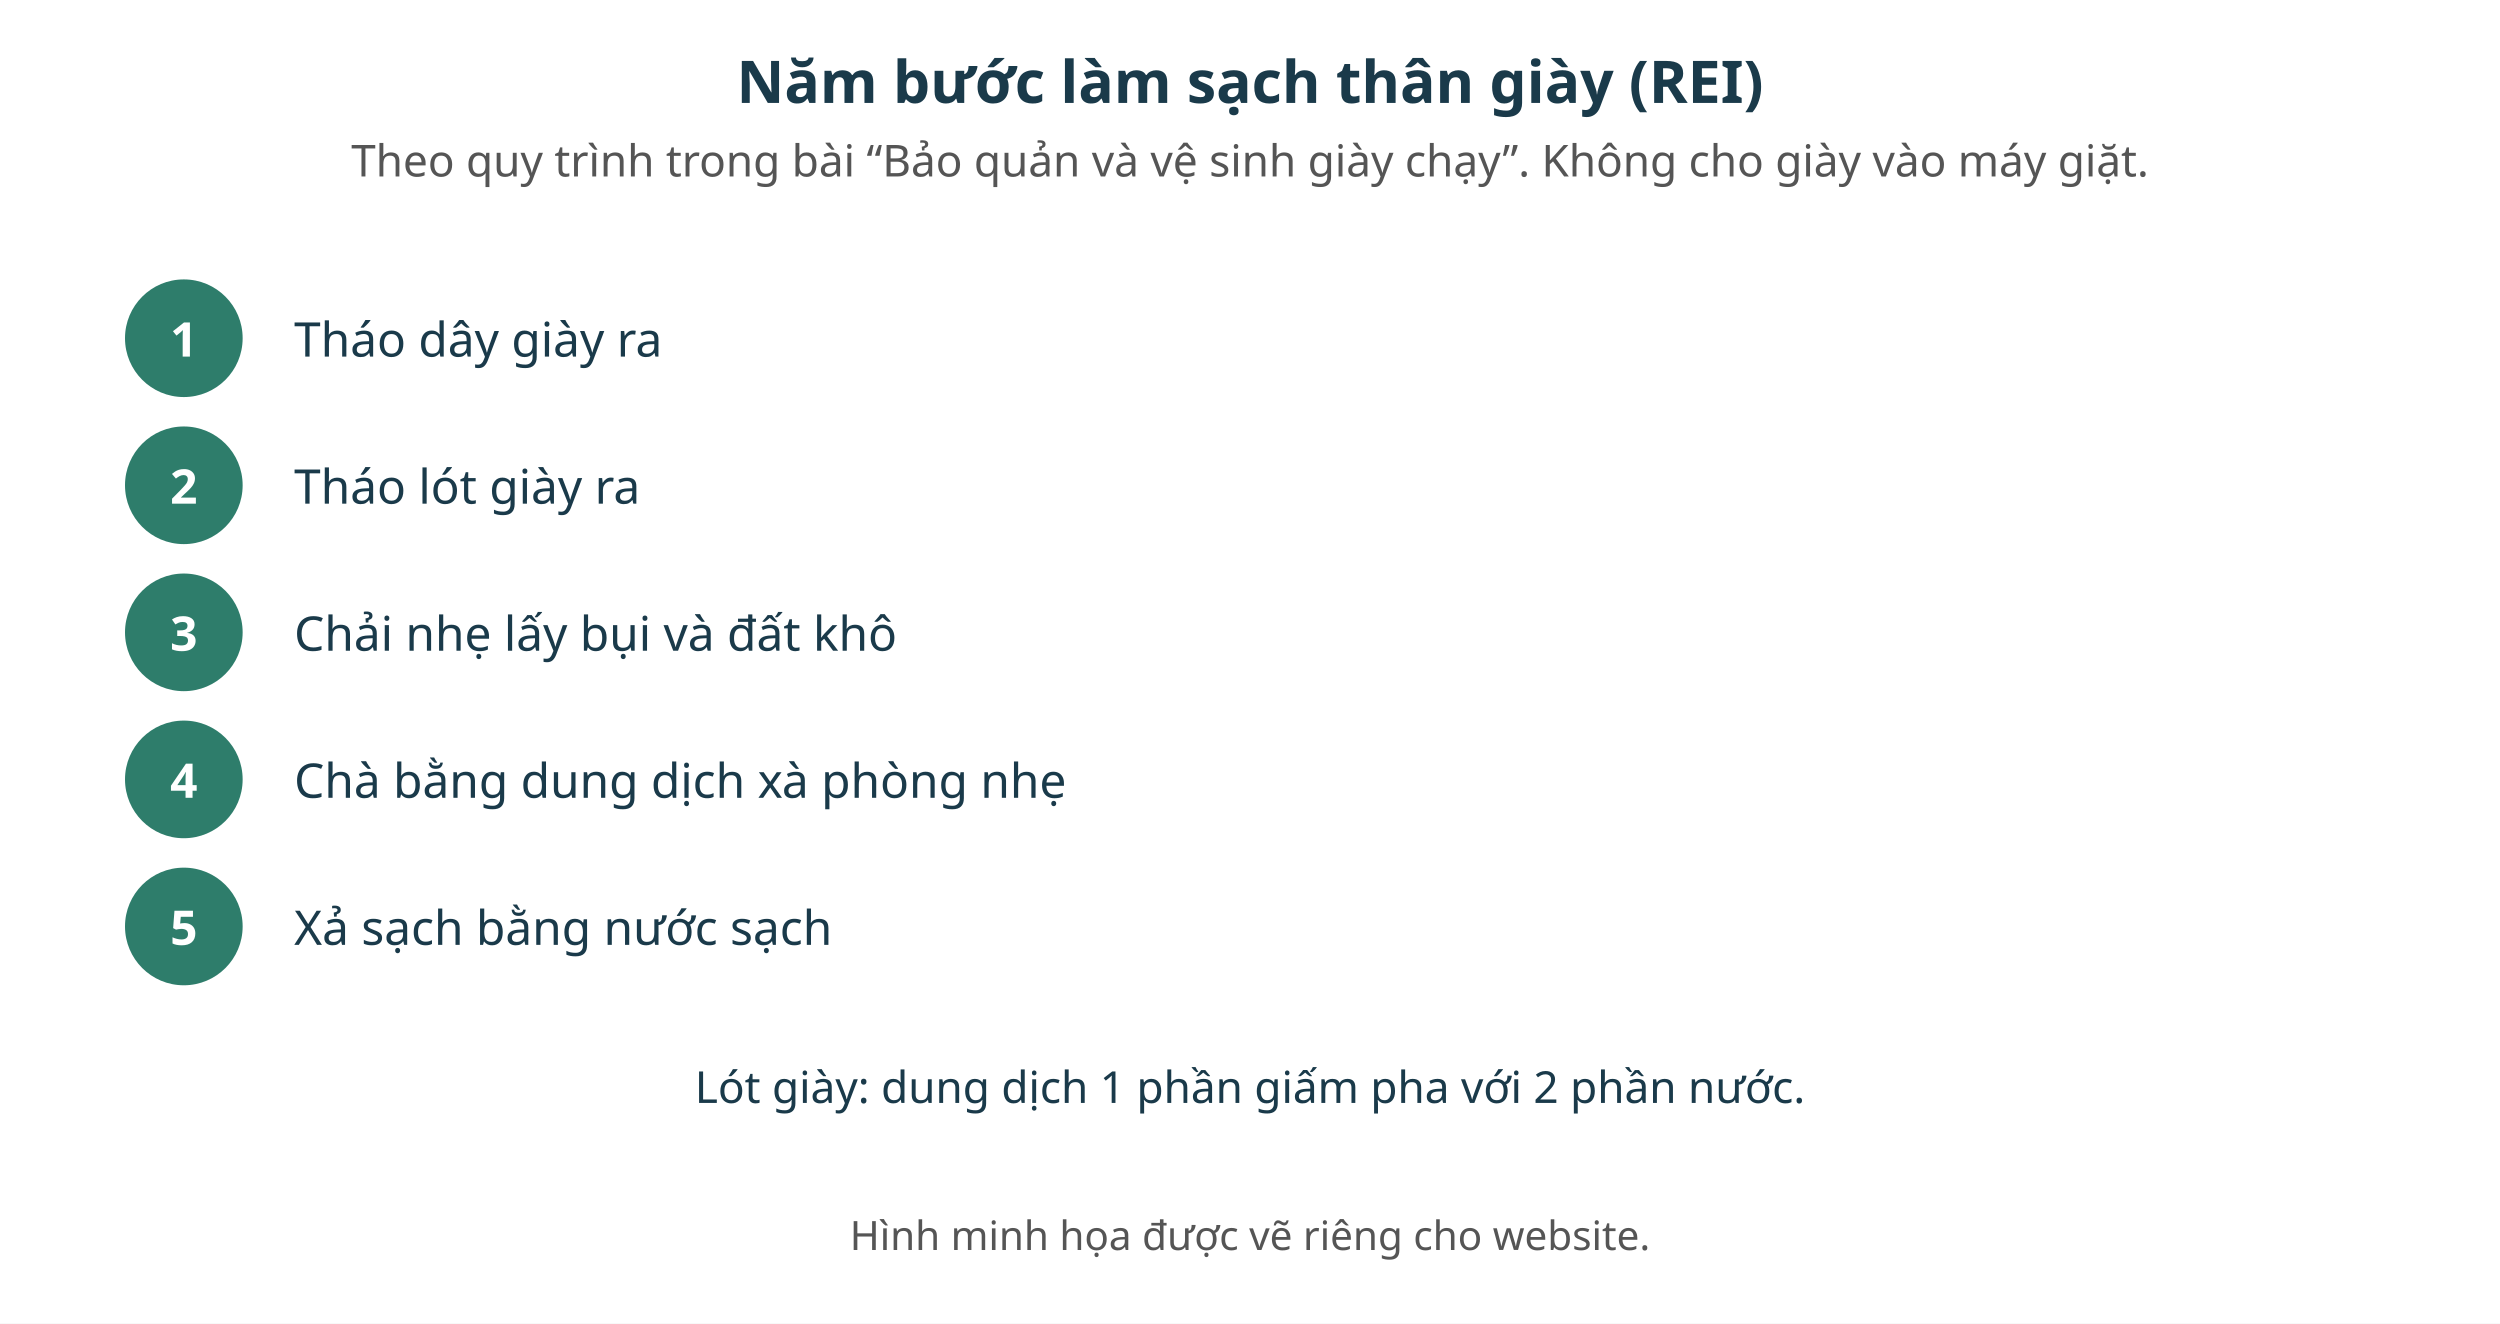
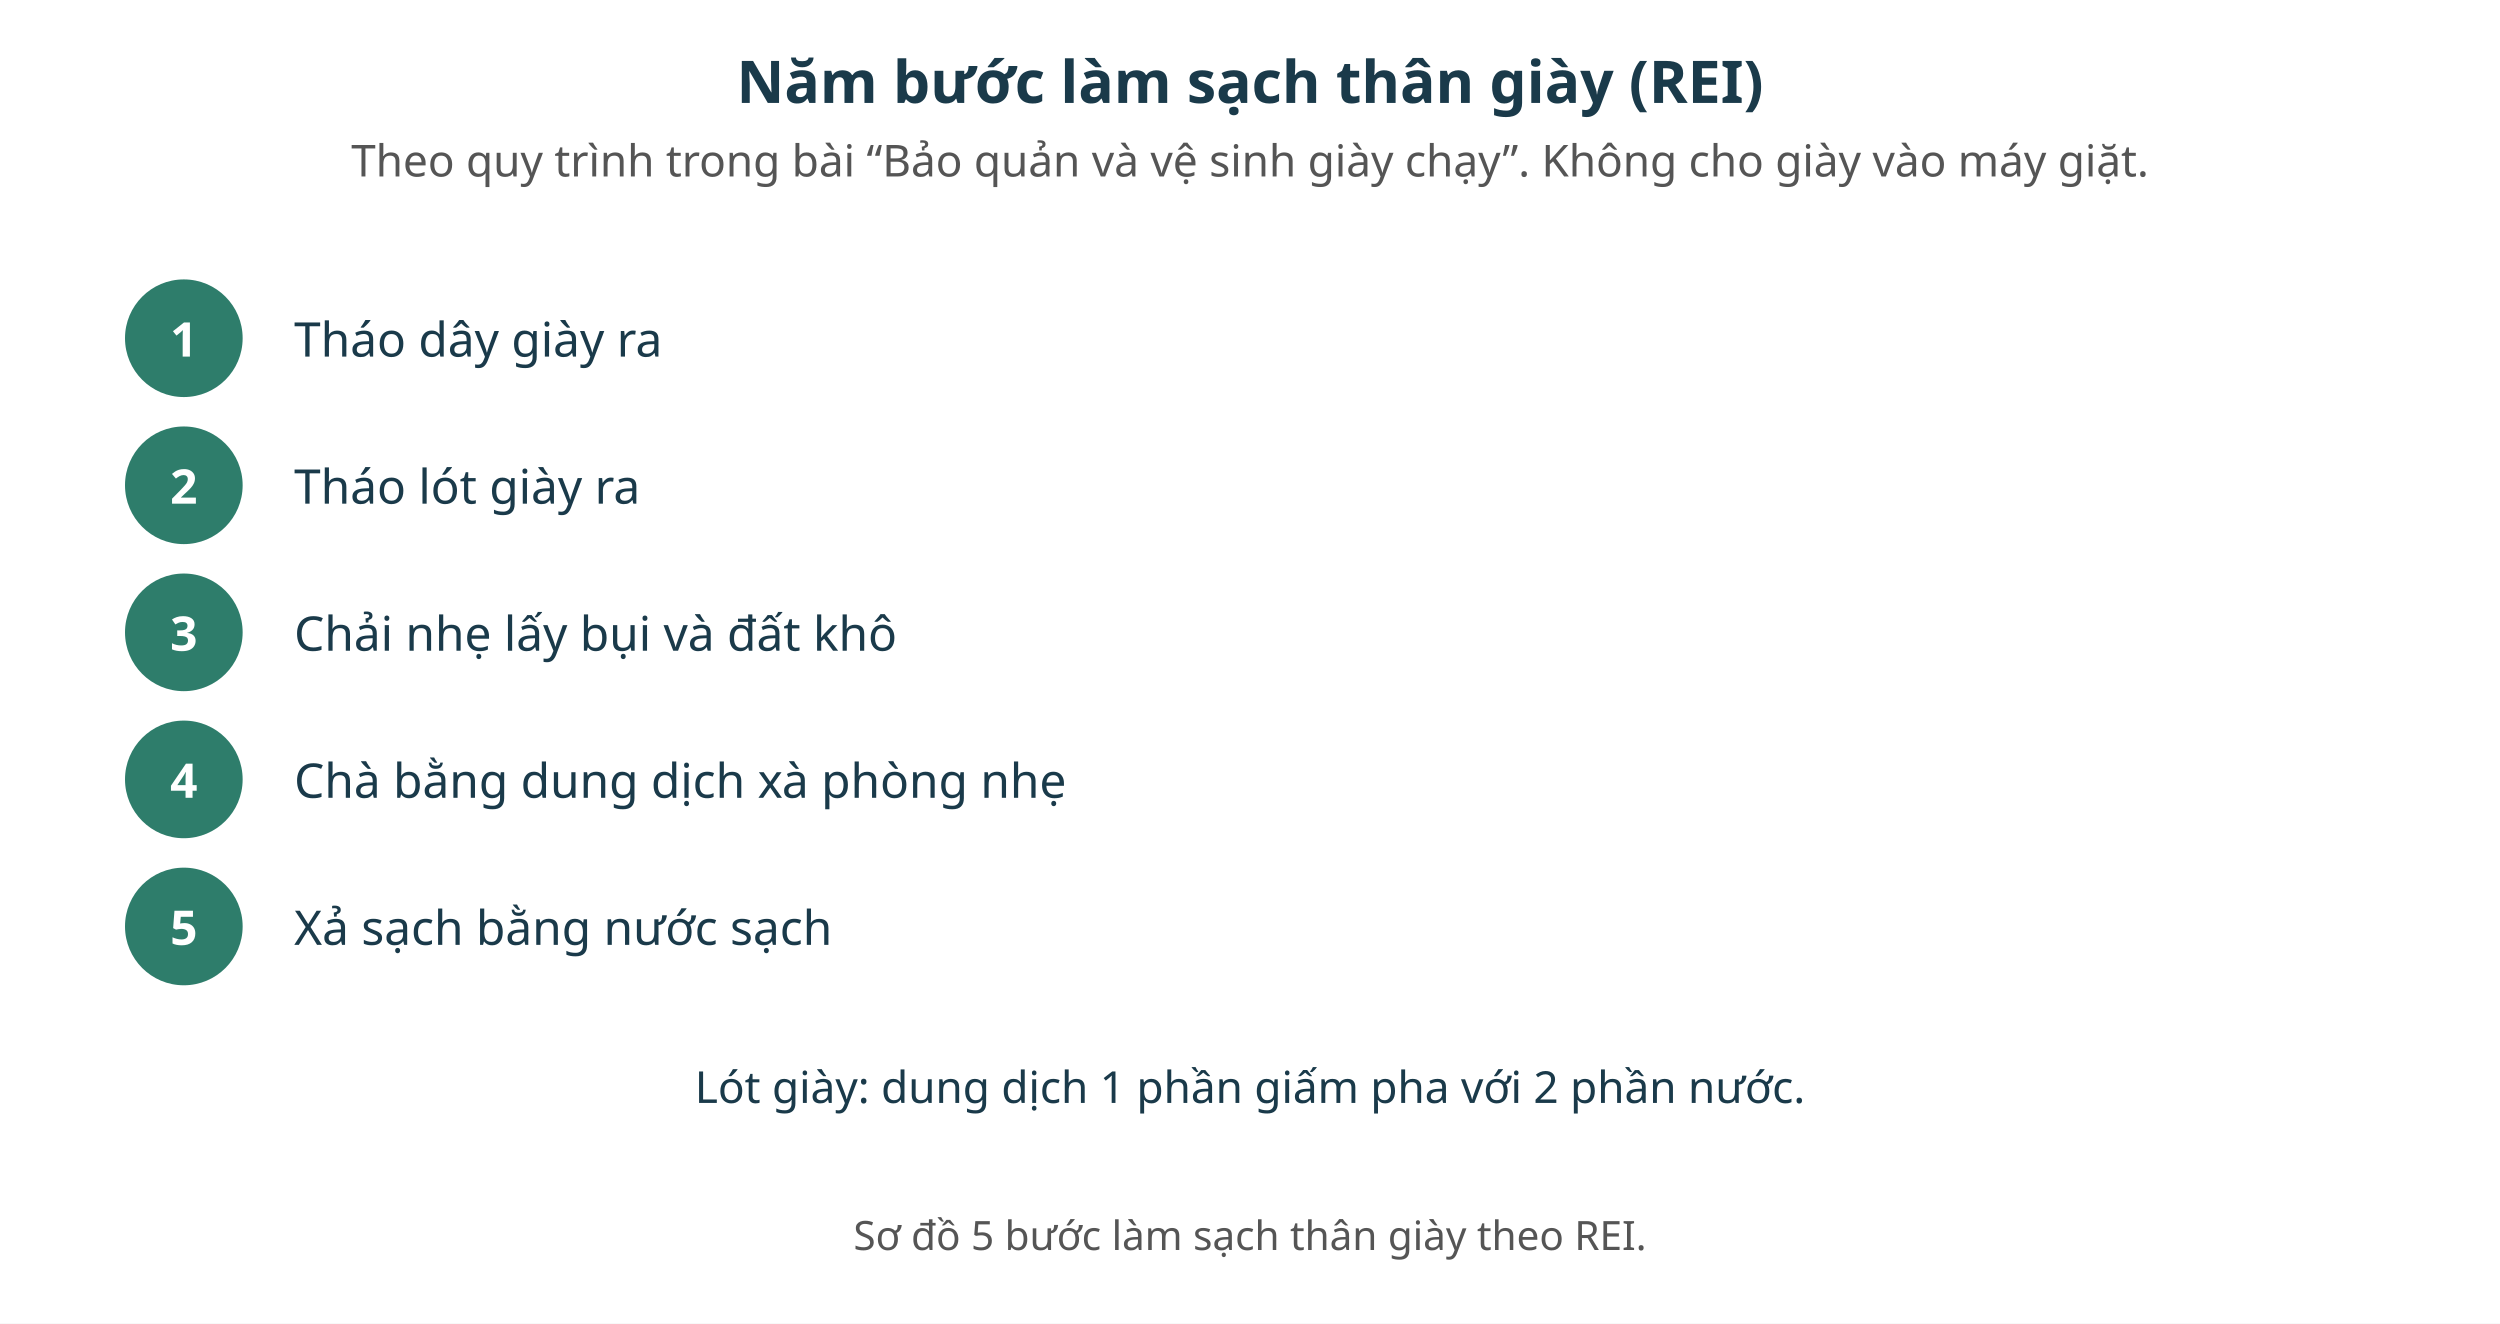
<svg xmlns="http://www.w3.org/2000/svg" viewBox="0 0 680 360" role="img" aria-label="Năm bước làm sạch thân giày theo REI: tháo dây giày, tháo lót giày, chải nhẹ lấy bụi và đất khô, chà bằng dung dịch xà phòng nhẹ, xả sạch bằng nước sạch; không cho giày vào máy giặt; lót giày làm sạch bằng dung dịch một phần giấm pha với hai phần nước">
  <rect width="680" height="360" fill="#ffffff" />
  <text x="340" y="28" font-family="sans-serif" font-size="16" font-weight="bold" text-anchor="middle" fill="#1a3a4a">Năm bước làm sạch thân giày (REI)</text>
  <text x="340" y="48" font-family="sans-serif" font-size="12" text-anchor="middle" fill="#555555">Theo quy trình trong bài “Bảo quản và vệ sinh giày chạy”. Không cho giày vào máy giặt.</text>
  <g font-family="sans-serif" font-size="13" fill="#1a3a4a">
    <circle cx="50" cy="92" r="16" fill="#2e7d6b" />
    <text x="50" y="97" text-anchor="middle" fill="#ffffff" font-weight="bold">1</text>
    <text x="80" y="97">Tháo dây giày ra</text>
    <circle cx="50" cy="132" r="16" fill="#2e7d6b" />
    <text x="50" y="137" text-anchor="middle" fill="#ffffff" font-weight="bold">2</text>
    <text x="80" y="137">Tháo lót giày ra</text>
    <circle cx="50" cy="172" r="16" fill="#2e7d6b" />
    <text x="50" y="177" text-anchor="middle" fill="#ffffff" font-weight="bold">3</text>
    <text x="80" y="177">Chải nhẹ lấy bụi và đất khô</text>
    <circle cx="50" cy="212" r="16" fill="#2e7d6b" />
    <text x="50" y="217" text-anchor="middle" fill="#ffffff" font-weight="bold">4</text>
    <text x="80" y="217">Chà bằng dung dịch xà phòng nhẹ</text>
    <circle cx="50" cy="252" r="16" fill="#2e7d6b" />
    <text x="50" y="257" text-anchor="middle" fill="#ffffff" font-weight="bold">5</text>
    <text x="80" y="257">Xả sạch bằng nước sạch</text>
  </g>
  <text x="340" y="300" font-family="sans-serif" font-size="12" text-anchor="middle" fill="#1a3a4a">Lót giày: dung dịch 1 phần giấm pha với 2 phần nước.</text>
-   <text x="340" y="340" font-family="sans-serif" font-size="11" text-anchor="middle" fill="#555555">Hình minh họa được vẽ riêng cho website.</text>
+   <text x="340" y="340" font-family="sans-serif" font-size="11" text-anchor="middle" fill="#555555">Sơ đồ 5 bước làm sạch thân giày theo REI.</text>
</svg>
